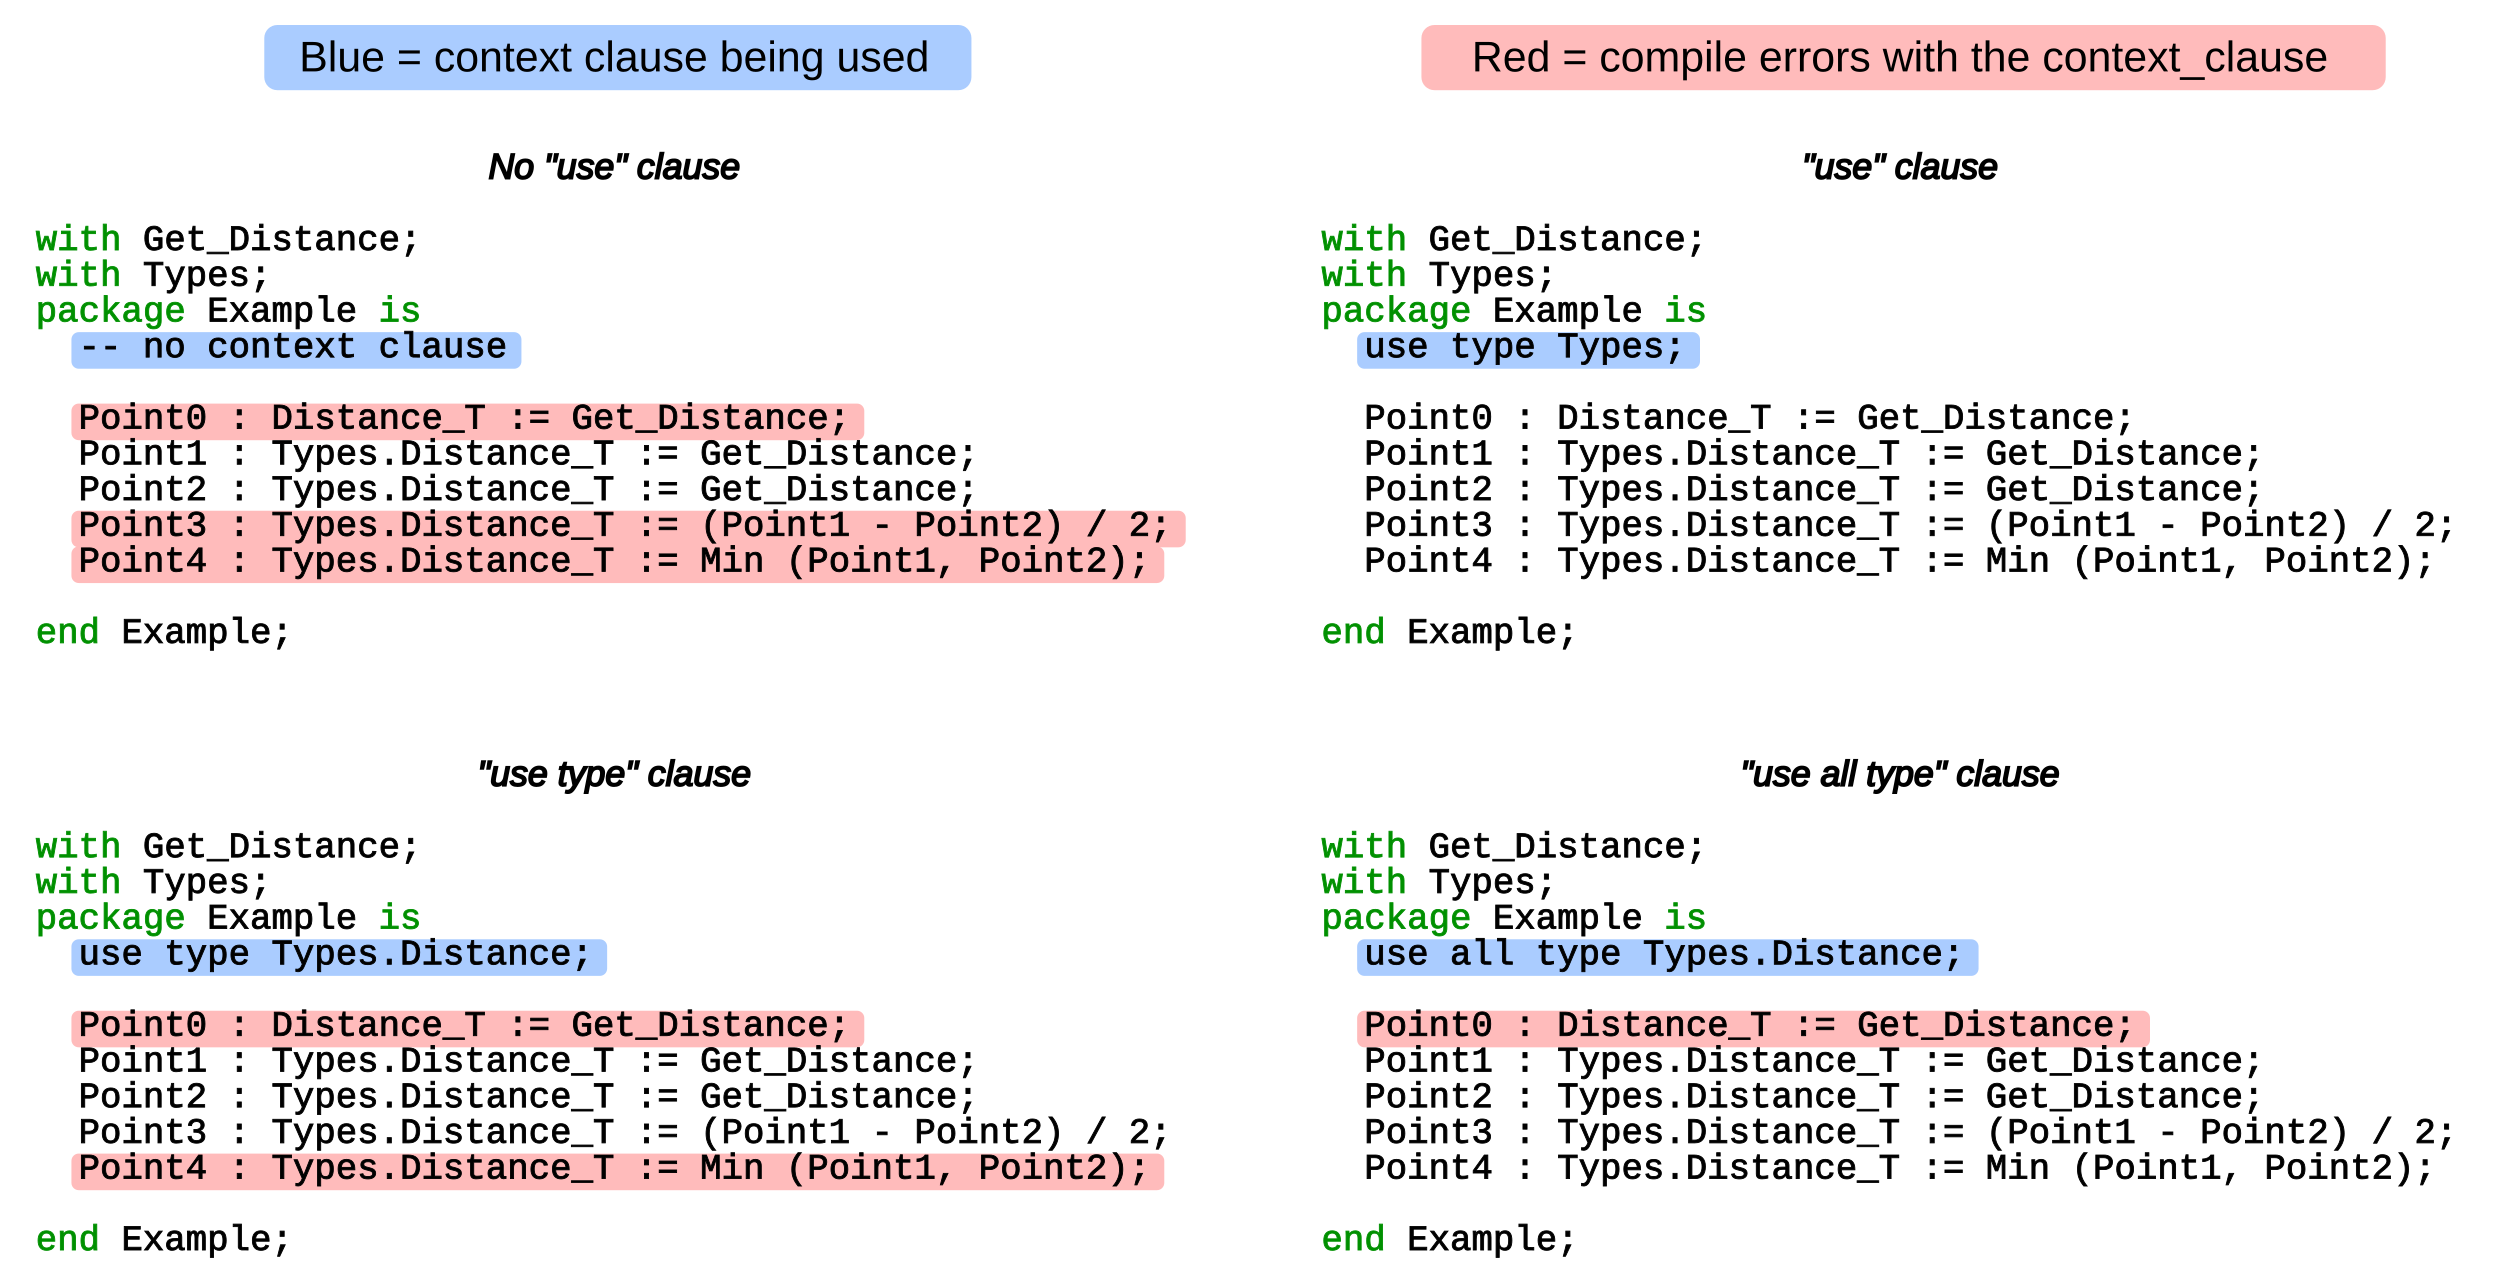
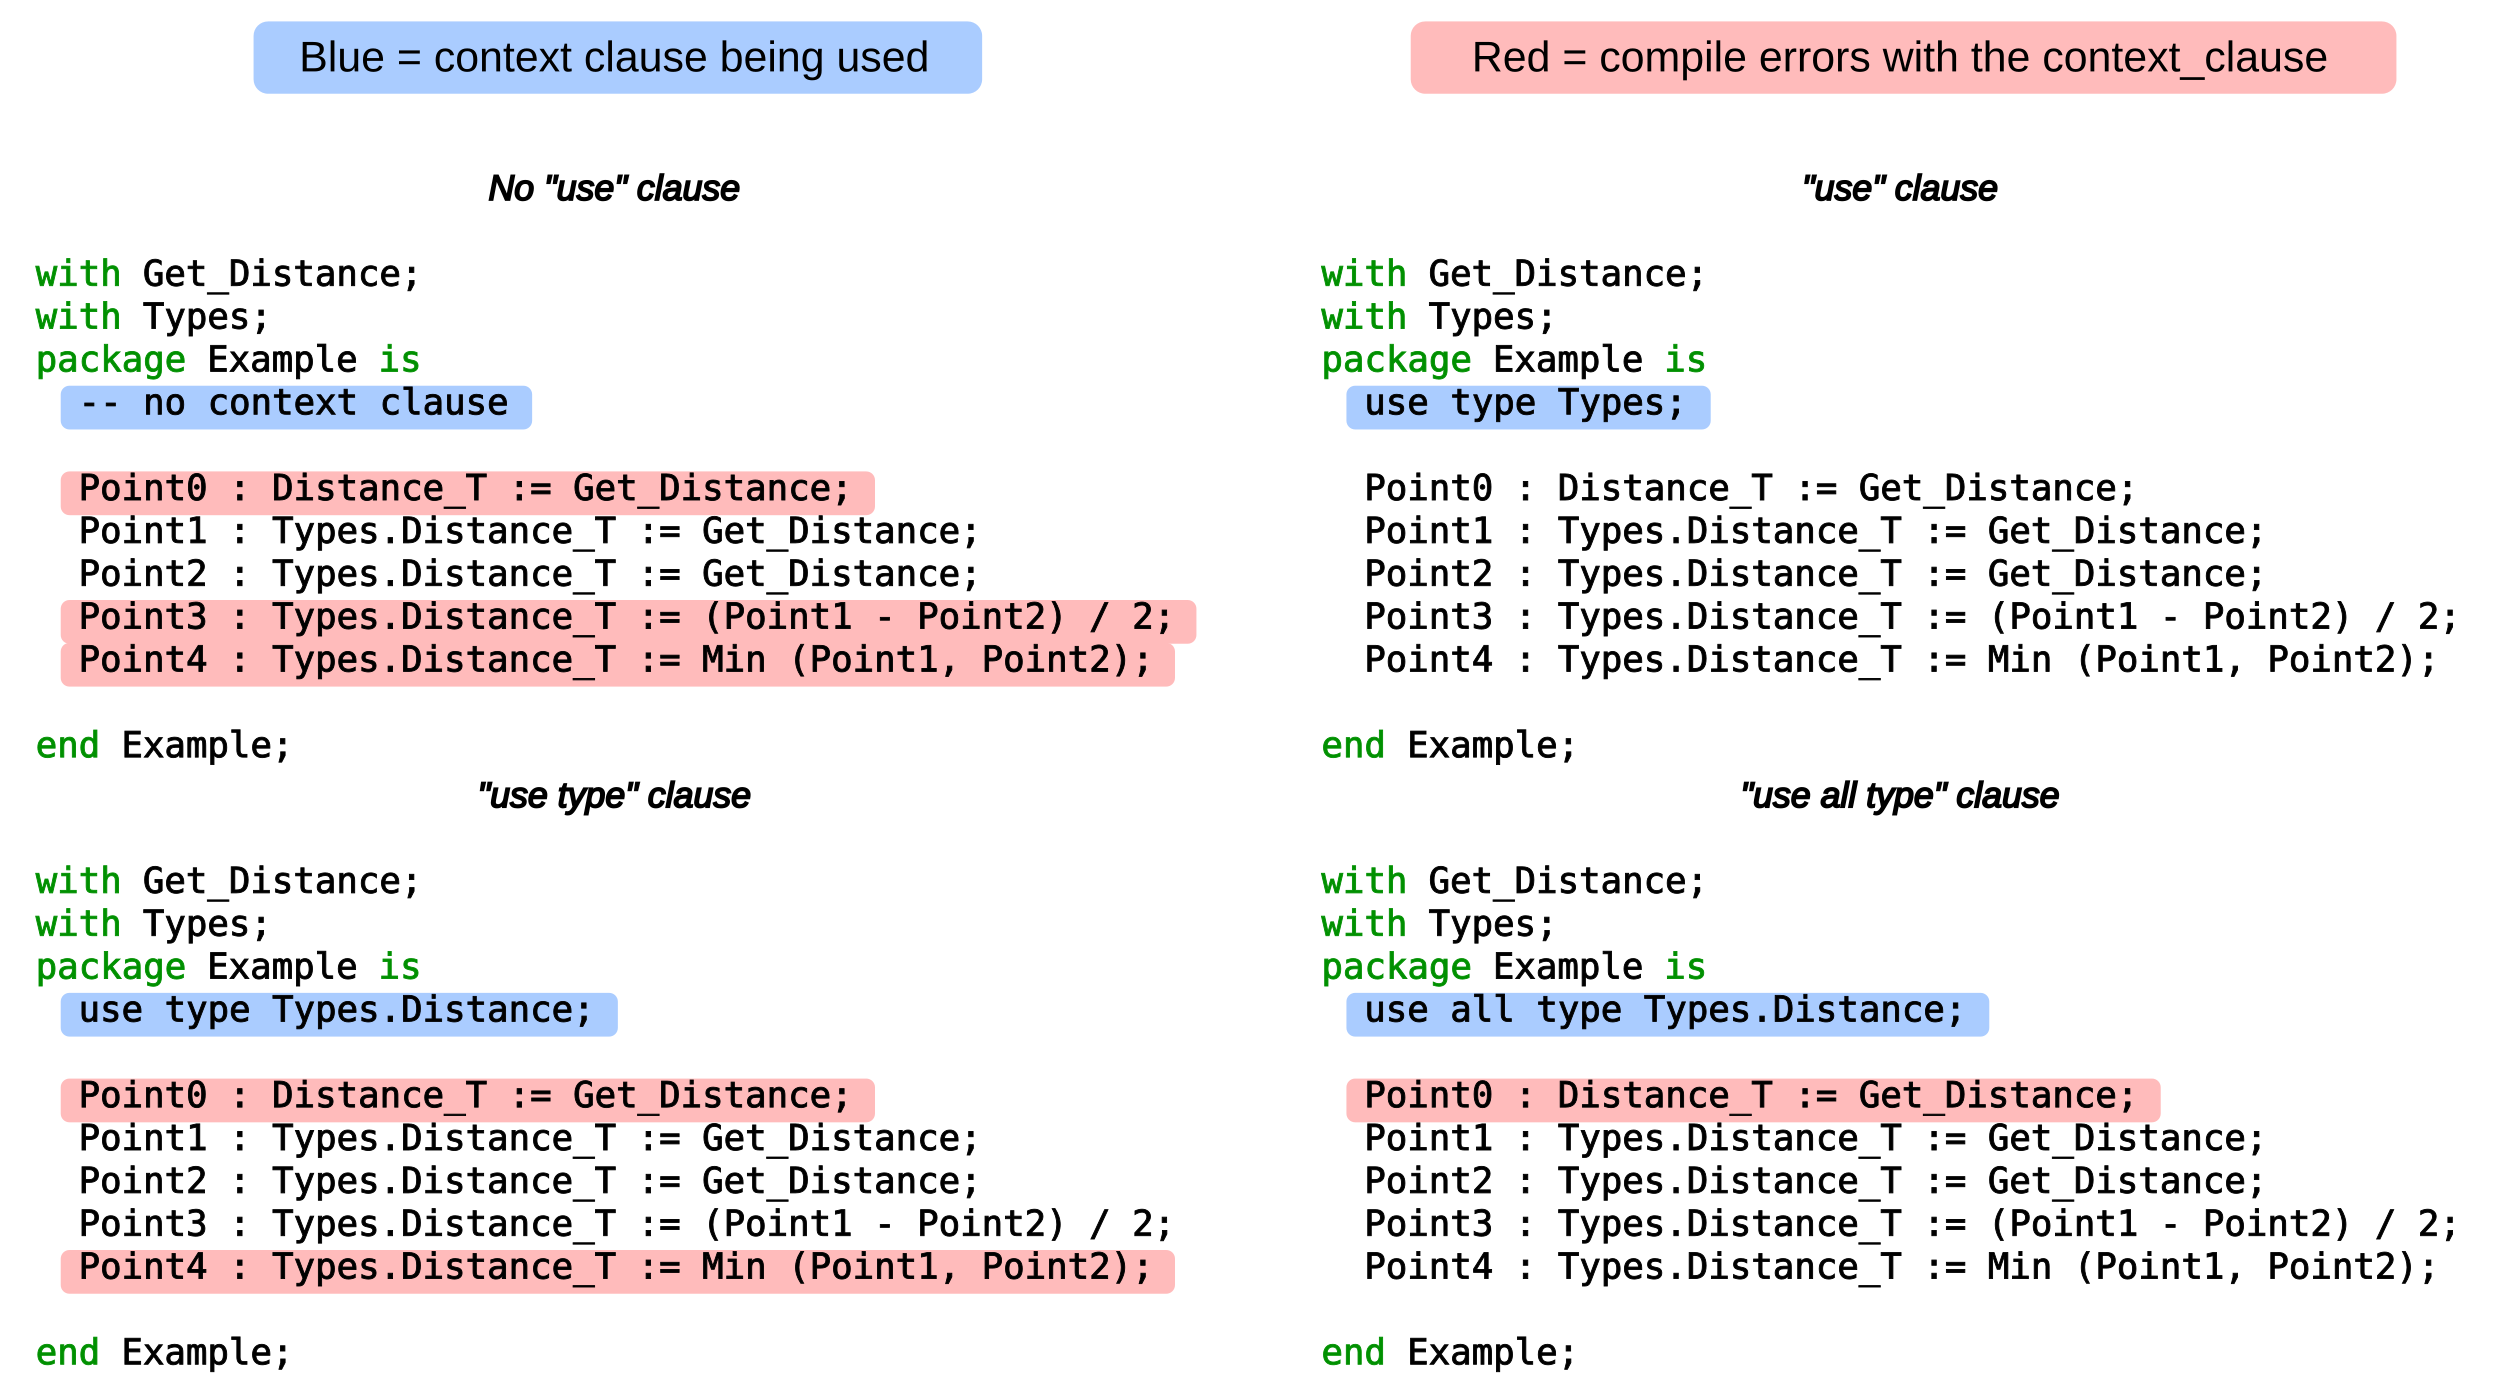
- <svg xmlns="http://www.w3.org/2000/svg" baseProfile="full" version="1.1" height="360" width="700">
-   <text xml:space="preserve" fill="#000000" stroke="#000000" stroke-width="0.25" text-align="left" font-size="10px" font-family="Courier New" font-weight="normal" x="10" y="70">
-     <tspan x="10" y="70" style="fill:#009000;stroke:#009000">with</tspan>
-     <tspan x="40.0" y="70" style="fill:#000000">Get_Distance;</tspan>
+ <svg xmlns="http://www.w3.org/2000/svg" baseProfile="full" version="1.1" height="390" width="700">
+   <text xml:space="preserve" fill="#000000" stroke="#000000" stroke-width="0.25" text-align="left" font-size="10px" font-family="Monospace" font-weight="normal" x="10" y="80">
+     <tspan x="10" y="80" style="fill:#009000;stroke:#009000">with</tspan>
+     <tspan x="40.0" y="80" style="fill:#000000">Get_Distance;</tspan>
  </text>
-   <text xml:space="preserve" fill="#000000" stroke="#000000" stroke-width="0.25" text-align="left" font-size="10px" font-family="Courier New" font-weight="normal" x="10" y="80">
-     <tspan x="10" y="80" style="fill:#009000;stroke:#009000">with</tspan>
-     <tspan x="40.0" y="80" style="fill:#000000">Types;</tspan>
+   <text xml:space="preserve" fill="#000000" stroke="#000000" stroke-width="0.25" text-align="left" font-size="10px" font-family="Monospace" font-weight="normal" x="10" y="92">
+     <tspan x="10" y="92" style="fill:#009000;stroke:#009000">with</tspan>
+     <tspan x="40.0" y="92" style="fill:#000000">Types;</tspan>
  </text>
-   <text xml:space="preserve" fill="#000000" stroke="#000000" stroke-width="0.25" text-align="left" font-size="10px" font-family="Courier New" font-weight="normal" x="10" y="90">
-     <tspan x="10" y="90" style="fill:#009000;stroke:#009000">package</tspan>
-     <tspan x="58.0" y="90" style="fill:#000000">Example</tspan>
-     <tspan x="106.0" y="90" style="fill:#009000;stroke:#009000">is</tspan>
+   <text xml:space="preserve" fill="#000000" stroke="#000000" stroke-width="0.25" text-align="left" font-size="10px" font-family="Monospace" font-weight="normal" x="10" y="104">
+     <tspan x="10" y="104" style="fill:#009000;stroke:#009000">package</tspan>
+     <tspan x="58.0" y="104" style="fill:#000000">Example</tspan>
+     <tspan x="106.0" y="104" style="fill:#009000;stroke:#009000">is</tspan>
  </text>
-   <rect fill="#aaccff" stroke="none" rx="2.05" ry="2.05" height="10.25" width="126.0" x="20.0" y="93.0" />
-   <text xml:space="preserve" fill="#000000" stroke="#000000" stroke-width="0.25" text-align="left" font-size="10px" font-family="Courier New" font-weight="normal" x="22.0" y="100">-- no context clause</text>
-   <rect fill="#ffbbbb" stroke="none" rx="2.05" ry="2.05" height="10.25" width="222.0" x="20.0" y="113.0" />
-   <text xml:space="preserve" fill="#000000" stroke="#000000" stroke-width="0.25" text-align="left" font-size="10px" font-family="Courier New" font-weight="normal" x="22.0" y="120">Point0 : Distance_T := Get_Distance;</text>
-   <text xml:space="preserve" fill="#000000" stroke="#000000" stroke-width="0.25" text-align="left" font-size="10px" font-family="Courier New" font-weight="normal" x="22.0" y="130">Point1 : Types.Distance_T := Get_Distance;</text>
-   <text xml:space="preserve" fill="#000000" stroke="#000000" stroke-width="0.25" text-align="left" font-size="10px" font-family="Courier New" font-weight="normal" x="22.0" y="140">Point2 : Types.Distance_T := Get_Distance;</text>
-   <rect fill="#ffbbbb" stroke="none" rx="2.05" ry="2.05" height="10.25" width="312.0" x="20.0" y="143.0" />
-   <text xml:space="preserve" fill="#000000" stroke="#000000" stroke-width="0.25" text-align="left" font-size="10px" font-family="Courier New" font-weight="normal" x="22.0" y="150">Point3 : Types.Distance_T := (Point1 - Point2) / 2;</text>
-   <rect fill="#ffbbbb" stroke="none" rx="2.05" ry="2.05" height="10.25" width="306.0" x="20.0" y="153.0" />
-   <text xml:space="preserve" fill="#000000" stroke="#000000" stroke-width="0.25" text-align="left" font-size="10px" font-family="Courier New" font-weight="normal" x="22.0" y="160">Point4 : Types.Distance_T := Min (Point1, Point2);</text>
-   <text xml:space="preserve" fill="#000000" stroke="#000000" stroke-width="0.25" text-align="left" font-size="10px" font-family="Courier New" font-weight="normal" x="10" y="180">
-     <tspan x="10" y="180" style="fill:#009000;stroke:#009000">end</tspan>
-     <tspan x="34.0" y="180" style="fill:#000000">Example;</tspan>
+   <rect fill="#aaccff" stroke="none" rx="2.45" ry="2.45" height="12.25" width="132.0" x="17.0" y="108.0" />
+   <text xml:space="preserve" fill="#000000" stroke="#000000" stroke-width="0.25" text-align="left" font-size="10px" font-family="Monospace" font-weight="normal" x="22.0" y="116">-- no context clause</text>
+   <rect fill="#ffbbbb" stroke="none" rx="2.45" ry="2.45" height="12.25" width="228.0" x="17.0" y="132.0" />
+   <text xml:space="preserve" fill="#000000" stroke="#000000" stroke-width="0.25" text-align="left" font-size="10px" font-family="Monospace" font-weight="normal" x="22.0" y="140">Point0 : Distance_T := Get_Distance;</text>
+   <text xml:space="preserve" fill="#000000" stroke="#000000" stroke-width="0.25" text-align="left" font-size="10px" font-family="Monospace" font-weight="normal" x="22.0" y="152">Point1 : Types.Distance_T := Get_Distance;</text>
+   <text xml:space="preserve" fill="#000000" stroke="#000000" stroke-width="0.25" text-align="left" font-size="10px" font-family="Monospace" font-weight="normal" x="22.0" y="164">Point2 : Types.Distance_T := Get_Distance;</text>
+   <rect fill="#ffbbbb" stroke="none" rx="2.45" ry="2.45" height="12.25" width="318.0" x="17.0" y="168.0" />
+   <text xml:space="preserve" fill="#000000" stroke="#000000" stroke-width="0.25" text-align="left" font-size="10px" font-family="Monospace" font-weight="normal" x="22.0" y="176">Point3 : Types.Distance_T := (Point1 - Point2) / 2;</text>
+   <rect fill="#ffbbbb" stroke="none" rx="2.45" ry="2.45" height="12.25" width="312.0" x="17.0" y="180.0" />
+   <text xml:space="preserve" fill="#000000" stroke="#000000" stroke-width="0.25" text-align="left" font-size="10px" font-family="Monospace" font-weight="normal" x="22.0" y="188">Point4 : Types.Distance_T := Min (Point1, Point2);</text>
+   <text xml:space="preserve" fill="#000000" stroke="#000000" stroke-width="0.25" text-align="left" font-size="10px" font-family="Monospace" font-weight="normal" x="10" y="212">
+     <tspan x="10" y="212" style="fill:#009000;stroke:#009000">end</tspan>
+     <tspan x="34.0" y="212" style="fill:#000000">Example;</tspan>
  </text>
-   <text xml:space="preserve" fill="#000000" stroke="#000000" stroke-width="0.5" text-align="center" font-size="10px" font-family="Arial" font-weight="normal" font-style="italic" text-anchor="middle" x="172.0" y="50">No "use" clause</text>
-   <text xml:space="preserve" fill="#000000" stroke="#000000" stroke-width="0.25" text-align="left" font-size="10px" font-family="Courier New" font-weight="normal" x="10" y="240">
-     <tspan x="10" y="240" style="fill:#009000;stroke:#009000">with</tspan>
-     <tspan x="40.0" y="240" style="fill:#000000">Get_Distance;</tspan>
+   <text xml:space="preserve" fill="#000000" stroke="#000000" stroke-width="0.5" text-align="center" font-size="10px" font-family="Arial" font-weight="normal" font-style="italic" text-anchor="middle" x="172.0" y="56">No "use" clause</text>
+   <text xml:space="preserve" fill="#000000" stroke="#000000" stroke-width="0.25" text-align="left" font-size="10px" font-family="Monospace" font-weight="normal" x="10" y="250">
+     <tspan x="10" y="250" style="fill:#009000;stroke:#009000">with</tspan>
+     <tspan x="40.0" y="250" style="fill:#000000">Get_Distance;</tspan>
  </text>
-   <text xml:space="preserve" fill="#000000" stroke="#000000" stroke-width="0.25" text-align="left" font-size="10px" font-family="Courier New" font-weight="normal" x="10" y="250">
-     <tspan x="10" y="250" style="fill:#009000;stroke:#009000">with</tspan>
-     <tspan x="40.0" y="250" style="fill:#000000">Types;</tspan>
+   <text xml:space="preserve" fill="#000000" stroke="#000000" stroke-width="0.25" text-align="left" font-size="10px" font-family="Monospace" font-weight="normal" x="10" y="262">
+     <tspan x="10" y="262" style="fill:#009000;stroke:#009000">with</tspan>
+     <tspan x="40.0" y="262" style="fill:#000000">Types;</tspan>
  </text>
-   <text xml:space="preserve" fill="#000000" stroke="#000000" stroke-width="0.25" text-align="left" font-size="10px" font-family="Courier New" font-weight="normal" x="10" y="260">
-     <tspan x="10" y="260" style="fill:#009000;stroke:#009000">package</tspan>
-     <tspan x="58.0" y="260" style="fill:#000000">Example</tspan>
-     <tspan x="106.0" y="260" style="fill:#009000;stroke:#009000">is</tspan>
+   <text xml:space="preserve" fill="#000000" stroke="#000000" stroke-width="0.25" text-align="left" font-size="10px" font-family="Monospace" font-weight="normal" x="10" y="274">
+     <tspan x="10" y="274" style="fill:#009000;stroke:#009000">package</tspan>
+     <tspan x="58.0" y="274" style="fill:#000000">Example</tspan>
+     <tspan x="106.0" y="274" style="fill:#009000;stroke:#009000">is</tspan>
  </text>
-   <rect fill="#aaccff" stroke="none" rx="2.05" ry="2.05" height="10.25" width="150.0" x="20.0" y="263.0" />
-   <text xml:space="preserve" fill="#000000" stroke="#000000" stroke-width="0.25" text-align="left" font-size="10px" font-family="Courier New" font-weight="normal" x="22.0" y="270">use type Types.Distance;</text>
-   <rect fill="#ffbbbb" stroke="none" rx="2.05" ry="2.05" height="10.25" width="222.0" x="20.0" y="283.0" />
-   <text xml:space="preserve" fill="#000000" stroke="#000000" stroke-width="0.25" text-align="left" font-size="10px" font-family="Courier New" font-weight="normal" x="22.0" y="290">Point0 : Distance_T := Get_Distance;</text>
-   <text xml:space="preserve" fill="#000000" stroke="#000000" stroke-width="0.25" text-align="left" font-size="10px" font-family="Courier New" font-weight="normal" x="22.0" y="300">Point1 : Types.Distance_T := Get_Distance;</text>
-   <text xml:space="preserve" fill="#000000" stroke="#000000" stroke-width="0.25" text-align="left" font-size="10px" font-family="Courier New" font-weight="normal" x="22.0" y="310">Point2 : Types.Distance_T := Get_Distance;</text>
-   <text xml:space="preserve" fill="#000000" stroke="#000000" stroke-width="0.25" text-align="left" font-size="10px" font-family="Courier New" font-weight="normal" x="22.0" y="320">Point3 : Types.Distance_T := (Point1 - Point2) / 2;</text>
-   <rect fill="#ffbbbb" stroke="none" rx="2.05" ry="2.05" height="10.25" width="306.0" x="20.0" y="323.0" />
-   <text xml:space="preserve" fill="#000000" stroke="#000000" stroke-width="0.25" text-align="left" font-size="10px" font-family="Courier New" font-weight="normal" x="22.0" y="330">Point4 : Types.Distance_T := Min (Point1, Point2);</text>
-   <text xml:space="preserve" fill="#000000" stroke="#000000" stroke-width="0.25" text-align="left" font-size="10px" font-family="Courier New" font-weight="normal" x="10" y="350">
-     <tspan x="10" y="350" style="fill:#009000;stroke:#009000">end</tspan>
-     <tspan x="34.0" y="350" style="fill:#000000">Example;</tspan>
+   <rect fill="#aaccff" stroke="none" rx="2.45" ry="2.45" height="12.25" width="156.0" x="17.0" y="278.0" />
+   <text xml:space="preserve" fill="#000000" stroke="#000000" stroke-width="0.25" text-align="left" font-size="10px" font-family="Monospace" font-weight="normal" x="22.0" y="286">use type Types.Distance;</text>
+   <rect fill="#ffbbbb" stroke="none" rx="2.45" ry="2.45" height="12.25" width="228.0" x="17.0" y="302.0" />
+   <text xml:space="preserve" fill="#000000" stroke="#000000" stroke-width="0.25" text-align="left" font-size="10px" font-family="Monospace" font-weight="normal" x="22.0" y="310">Point0 : Distance_T := Get_Distance;</text>
+   <text xml:space="preserve" fill="#000000" stroke="#000000" stroke-width="0.25" text-align="left" font-size="10px" font-family="Monospace" font-weight="normal" x="22.0" y="322">Point1 : Types.Distance_T := Get_Distance;</text>
+   <text xml:space="preserve" fill="#000000" stroke="#000000" stroke-width="0.25" text-align="left" font-size="10px" font-family="Monospace" font-weight="normal" x="22.0" y="334">Point2 : Types.Distance_T := Get_Distance;</text>
+   <text xml:space="preserve" fill="#000000" stroke="#000000" stroke-width="0.25" text-align="left" font-size="10px" font-family="Monospace" font-weight="normal" x="22.0" y="346">Point3 : Types.Distance_T := (Point1 - Point2) / 2;</text>
+   <rect fill="#ffbbbb" stroke="none" rx="2.45" ry="2.45" height="12.25" width="312.0" x="17.0" y="350.0" />
+   <text xml:space="preserve" fill="#000000" stroke="#000000" stroke-width="0.25" text-align="left" font-size="10px" font-family="Monospace" font-weight="normal" x="22.0" y="358">Point4 : Types.Distance_T := Min (Point1, Point2);</text>
+   <text xml:space="preserve" fill="#000000" stroke="#000000" stroke-width="0.25" text-align="left" font-size="10px" font-family="Monospace" font-weight="normal" x="10" y="382">
+     <tspan x="10" y="382" style="fill:#009000;stroke:#009000">end</tspan>
+     <tspan x="34.0" y="382" style="fill:#000000">Example;</tspan>
  </text>
-   <text xml:space="preserve" fill="#000000" stroke="#000000" stroke-width="0.5" text-align="center" font-size="10px" font-family="Arial" font-weight="normal" font-style="italic" text-anchor="middle" x="172.0" y="220">"use type" clause</text>
-   <text xml:space="preserve" fill="#000000" stroke="#000000" stroke-width="0.25" text-align="left" font-size="10px" font-family="Courier New" font-weight="normal" x="370" y="70">
-     <tspan x="370" y="70" style="fill:#009000;stroke:#009000">with</tspan>
-     <tspan x="400.0" y="70" style="fill:#000000">Get_Distance;</tspan>
+   <text xml:space="preserve" fill="#000000" stroke="#000000" stroke-width="0.5" text-align="center" font-size="10px" font-family="Arial" font-weight="normal" font-style="italic" text-anchor="middle" x="172.0" y="226">"use type" clause</text>
+   <text xml:space="preserve" fill="#000000" stroke="#000000" stroke-width="0.25" text-align="left" font-size="10px" font-family="Monospace" font-weight="normal" x="370" y="80">
+     <tspan x="370" y="80" style="fill:#009000;stroke:#009000">with</tspan>
+     <tspan x="400.0" y="80" style="fill:#000000">Get_Distance;</tspan>
  </text>
-   <text xml:space="preserve" fill="#000000" stroke="#000000" stroke-width="0.25" text-align="left" font-size="10px" font-family="Courier New" font-weight="normal" x="370" y="80">
-     <tspan x="370" y="80" style="fill:#009000;stroke:#009000">with</tspan>
-     <tspan x="400.0" y="80" style="fill:#000000">Types;</tspan>
+   <text xml:space="preserve" fill="#000000" stroke="#000000" stroke-width="0.25" text-align="left" font-size="10px" font-family="Monospace" font-weight="normal" x="370" y="92">
+     <tspan x="370" y="92" style="fill:#009000;stroke:#009000">with</tspan>
+     <tspan x="400.0" y="92" style="fill:#000000">Types;</tspan>
  </text>
-   <text xml:space="preserve" fill="#000000" stroke="#000000" stroke-width="0.25" text-align="left" font-size="10px" font-family="Courier New" font-weight="normal" x="370" y="90">
-     <tspan x="370" y="90" style="fill:#009000;stroke:#009000">package</tspan>
-     <tspan x="418.0" y="90" style="fill:#000000">Example</tspan>
-     <tspan x="466.0" y="90" style="fill:#009000;stroke:#009000">is</tspan>
+   <text xml:space="preserve" fill="#000000" stroke="#000000" stroke-width="0.25" text-align="left" font-size="10px" font-family="Monospace" font-weight="normal" x="370" y="104">
+     <tspan x="370" y="104" style="fill:#009000;stroke:#009000">package</tspan>
+     <tspan x="418.0" y="104" style="fill:#000000">Example</tspan>
+     <tspan x="466.0" y="104" style="fill:#009000;stroke:#009000">is</tspan>
  </text>
-   <rect fill="#aaccff" stroke="none" rx="2.05" ry="2.05" height="10.25" width="96.0" x="380.0" y="93.0" />
-   <text xml:space="preserve" fill="#000000" stroke="#000000" stroke-width="0.25" text-align="left" font-size="10px" font-family="Courier New" font-weight="normal" x="382.0" y="100">use type Types;</text>
-   <text xml:space="preserve" fill="#000000" stroke="#000000" stroke-width="0.25" text-align="left" font-size="10px" font-family="Courier New" font-weight="normal" x="382.0" y="120">Point0 : Distance_T := Get_Distance;</text>
-   <text xml:space="preserve" fill="#000000" stroke="#000000" stroke-width="0.25" text-align="left" font-size="10px" font-family="Courier New" font-weight="normal" x="382.0" y="130">Point1 : Types.Distance_T := Get_Distance;</text>
-   <text xml:space="preserve" fill="#000000" stroke="#000000" stroke-width="0.25" text-align="left" font-size="10px" font-family="Courier New" font-weight="normal" x="382.0" y="140">Point2 : Types.Distance_T := Get_Distance;</text>
-   <text xml:space="preserve" fill="#000000" stroke="#000000" stroke-width="0.25" text-align="left" font-size="10px" font-family="Courier New" font-weight="normal" x="382.0" y="150">Point3 : Types.Distance_T := (Point1 - Point2) / 2;</text>
-   <text xml:space="preserve" fill="#000000" stroke="#000000" stroke-width="0.25" text-align="left" font-size="10px" font-family="Courier New" font-weight="normal" x="382.0" y="160">Point4 : Types.Distance_T := Min (Point1, Point2);</text>
-   <text xml:space="preserve" fill="#000000" stroke="#000000" stroke-width="0.25" text-align="left" font-size="10px" font-family="Courier New" font-weight="normal" x="370" y="180">
-     <tspan x="370" y="180" style="fill:#009000;stroke:#009000">end</tspan>
-     <tspan x="394.0" y="180" style="fill:#000000">Example;</tspan>
+   <rect fill="#aaccff" stroke="none" rx="2.45" ry="2.45" height="12.25" width="102.0" x="377.0" y="108.0" />
+   <text xml:space="preserve" fill="#000000" stroke="#000000" stroke-width="0.25" text-align="left" font-size="10px" font-family="Monospace" font-weight="normal" x="382.0" y="116">use type Types;</text>
+   <text xml:space="preserve" fill="#000000" stroke="#000000" stroke-width="0.25" text-align="left" font-size="10px" font-family="Monospace" font-weight="normal" x="382.0" y="140">Point0 : Distance_T := Get_Distance;</text>
+   <text xml:space="preserve" fill="#000000" stroke="#000000" stroke-width="0.25" text-align="left" font-size="10px" font-family="Monospace" font-weight="normal" x="382.0" y="152">Point1 : Types.Distance_T := Get_Distance;</text>
+   <text xml:space="preserve" fill="#000000" stroke="#000000" stroke-width="0.25" text-align="left" font-size="10px" font-family="Monospace" font-weight="normal" x="382.0" y="164">Point2 : Types.Distance_T := Get_Distance;</text>
+   <text xml:space="preserve" fill="#000000" stroke="#000000" stroke-width="0.25" text-align="left" font-size="10px" font-family="Monospace" font-weight="normal" x="382.0" y="176">Point3 : Types.Distance_T := (Point1 - Point2) / 2;</text>
+   <text xml:space="preserve" fill="#000000" stroke="#000000" stroke-width="0.25" text-align="left" font-size="10px" font-family="Monospace" font-weight="normal" x="382.0" y="188">Point4 : Types.Distance_T := Min (Point1, Point2);</text>
+   <text xml:space="preserve" fill="#000000" stroke="#000000" stroke-width="0.25" text-align="left" font-size="10px" font-family="Monospace" font-weight="normal" x="370" y="212">
+     <tspan x="370" y="212" style="fill:#009000;stroke:#009000">end</tspan>
+     <tspan x="394.0" y="212" style="fill:#000000">Example;</tspan>
  </text>
-   <text xml:space="preserve" fill="#000000" stroke="#000000" stroke-width="0.5" text-align="center" font-size="10px" font-family="Arial" font-weight="normal" font-style="italic" text-anchor="middle" x="532.0" y="50">"use" clause</text>
-   <text xml:space="preserve" fill="#000000" stroke="#000000" stroke-width="0.25" text-align="left" font-size="10px" font-family="Courier New" font-weight="normal" x="370" y="240">
-     <tspan x="370" y="240" style="fill:#009000;stroke:#009000">with</tspan>
-     <tspan x="400.0" y="240" style="fill:#000000">Get_Distance;</tspan>
+   <text xml:space="preserve" fill="#000000" stroke="#000000" stroke-width="0.5" text-align="center" font-size="10px" font-family="Arial" font-weight="normal" font-style="italic" text-anchor="middle" x="532.0" y="56">"use" clause</text>
+   <text xml:space="preserve" fill="#000000" stroke="#000000" stroke-width="0.25" text-align="left" font-size="10px" font-family="Monospace" font-weight="normal" x="370" y="250">
+     <tspan x="370" y="250" style="fill:#009000;stroke:#009000">with</tspan>
+     <tspan x="400.0" y="250" style="fill:#000000">Get_Distance;</tspan>
  </text>
-   <text xml:space="preserve" fill="#000000" stroke="#000000" stroke-width="0.25" text-align="left" font-size="10px" font-family="Courier New" font-weight="normal" x="370" y="250">
-     <tspan x="370" y="250" style="fill:#009000;stroke:#009000">with</tspan>
-     <tspan x="400.0" y="250" style="fill:#000000">Types;</tspan>
+   <text xml:space="preserve" fill="#000000" stroke="#000000" stroke-width="0.25" text-align="left" font-size="10px" font-family="Monospace" font-weight="normal" x="370" y="262">
+     <tspan x="370" y="262" style="fill:#009000;stroke:#009000">with</tspan>
+     <tspan x="400.0" y="262" style="fill:#000000">Types;</tspan>
  </text>
-   <text xml:space="preserve" fill="#000000" stroke="#000000" stroke-width="0.25" text-align="left" font-size="10px" font-family="Courier New" font-weight="normal" x="370" y="260">
-     <tspan x="370" y="260" style="fill:#009000;stroke:#009000">package</tspan>
-     <tspan x="418.0" y="260" style="fill:#000000">Example</tspan>
-     <tspan x="466.0" y="260" style="fill:#009000;stroke:#009000">is</tspan>
+   <text xml:space="preserve" fill="#000000" stroke="#000000" stroke-width="0.25" text-align="left" font-size="10px" font-family="Monospace" font-weight="normal" x="370" y="274">
+     <tspan x="370" y="274" style="fill:#009000;stroke:#009000">package</tspan>
+     <tspan x="418.0" y="274" style="fill:#000000">Example</tspan>
+     <tspan x="466.0" y="274" style="fill:#009000;stroke:#009000">is</tspan>
  </text>
-   <rect fill="#aaccff" stroke="none" rx="2.05" ry="2.05" height="10.25" width="174.0" x="380.0" y="263.0" />
-   <text xml:space="preserve" fill="#000000" stroke="#000000" stroke-width="0.25" text-align="left" font-size="10px" font-family="Courier New" font-weight="normal" x="382.0" y="270">use all type Types.Distance;</text>
-   <rect fill="#ffbbbb" stroke="none" rx="2.05" ry="2.05" height="10.25" width="222.0" x="380.0" y="283.0" />
-   <text xml:space="preserve" fill="#000000" stroke="#000000" stroke-width="0.25" text-align="left" font-size="10px" font-family="Courier New" font-weight="normal" x="382.0" y="290">Point0 : Distance_T := Get_Distance;</text>
-   <text xml:space="preserve" fill="#000000" stroke="#000000" stroke-width="0.25" text-align="left" font-size="10px" font-family="Courier New" font-weight="normal" x="382.0" y="300">Point1 : Types.Distance_T := Get_Distance;</text>
-   <text xml:space="preserve" fill="#000000" stroke="#000000" stroke-width="0.25" text-align="left" font-size="10px" font-family="Courier New" font-weight="normal" x="382.0" y="310">Point2 : Types.Distance_T := Get_Distance;</text>
-   <text xml:space="preserve" fill="#000000" stroke="#000000" stroke-width="0.25" text-align="left" font-size="10px" font-family="Courier New" font-weight="normal" x="382.0" y="320">Point3 : Types.Distance_T := (Point1 - Point2) / 2;</text>
-   <text xml:space="preserve" fill="#000000" stroke="#000000" stroke-width="0.25" text-align="left" font-size="10px" font-family="Courier New" font-weight="normal" x="382.0" y="330">Point4 : Types.Distance_T := Min (Point1, Point2);</text>
-   <text xml:space="preserve" fill="#000000" stroke="#000000" stroke-width="0.25" text-align="left" font-size="10px" font-family="Courier New" font-weight="normal" x="370" y="350">
-     <tspan x="370" y="350" style="fill:#009000;stroke:#009000">end</tspan>
-     <tspan x="394.0" y="350" style="fill:#000000">Example;</tspan>
+   <rect fill="#aaccff" stroke="none" rx="2.45" ry="2.45" height="12.25" width="180.0" x="377.0" y="278.0" />
+   <text xml:space="preserve" fill="#000000" stroke="#000000" stroke-width="0.25" text-align="left" font-size="10px" font-family="Monospace" font-weight="normal" x="382.0" y="286">use all type Types.Distance;</text>
+   <rect fill="#ffbbbb" stroke="none" rx="2.45" ry="2.45" height="12.25" width="228.0" x="377.0" y="302.0" />
+   <text xml:space="preserve" fill="#000000" stroke="#000000" stroke-width="0.25" text-align="left" font-size="10px" font-family="Monospace" font-weight="normal" x="382.0" y="310">Point0 : Distance_T := Get_Distance;</text>
+   <text xml:space="preserve" fill="#000000" stroke="#000000" stroke-width="0.25" text-align="left" font-size="10px" font-family="Monospace" font-weight="normal" x="382.0" y="322">Point1 : Types.Distance_T := Get_Distance;</text>
+   <text xml:space="preserve" fill="#000000" stroke="#000000" stroke-width="0.25" text-align="left" font-size="10px" font-family="Monospace" font-weight="normal" x="382.0" y="334">Point2 : Types.Distance_T := Get_Distance;</text>
+   <text xml:space="preserve" fill="#000000" stroke="#000000" stroke-width="0.25" text-align="left" font-size="10px" font-family="Monospace" font-weight="normal" x="382.0" y="346">Point3 : Types.Distance_T := (Point1 - Point2) / 2;</text>
+   <text xml:space="preserve" fill="#000000" stroke="#000000" stroke-width="0.25" text-align="left" font-size="10px" font-family="Monospace" font-weight="normal" x="382.0" y="358">Point4 : Types.Distance_T := Min (Point1, Point2);</text>
+   <text xml:space="preserve" fill="#000000" stroke="#000000" stroke-width="0.25" text-align="left" font-size="10px" font-family="Monospace" font-weight="normal" x="370" y="382">
+     <tspan x="370" y="382" style="fill:#009000;stroke:#009000">end</tspan>
+     <tspan x="394.0" y="382" style="fill:#000000">Example;</tspan>
  </text>
-   <text xml:space="preserve" fill="#000000" stroke="#000000" stroke-width="0.5" text-align="center" font-size="10px" font-family="Arial" font-weight="normal" font-style="italic" text-anchor="middle" x="532.0" y="220">"use all type" clause</text>
-   <rect fill="#aaccff" stroke="none" rx="3.65" ry="3.65" height="18.25" width="198.0" x="74.0" y="7.0" />
+   <text xml:space="preserve" fill="#000000" stroke="#000000" stroke-width="0.5" text-align="center" font-size="10px" font-family="Arial" font-weight="normal" font-style="italic" text-anchor="middle" x="532.0" y="226">"use all type" clause</text>
+   <rect fill="#aaccff" stroke="none" rx="4.05" ry="4.05" height="20.25" width="204.0" x="71.0" y="6.0" />
  <text xml:space="preserve" fill="#000000" stroke="none" text-align="center" font-size="12px" font-family="Arial" font-weight="normal" text-anchor="middle" x="172.0" y="20">Blue = context clause being used</text>
-   <rect fill="#ffbbbb" stroke="none" rx="3.65" ry="3.65" height="18.25" width="270.0" x="398.0" y="7.0" />
+   <rect fill="#ffbbbb" stroke="none" rx="4.05" ry="4.05" height="20.25" width="276.0" x="395.0" y="6.0" />
  <text xml:space="preserve" fill="#000000" stroke="none" text-align="center" font-size="12px" font-family="Arial" font-weight="normal" text-anchor="middle" x="532.0" y="20">Red = compile errors with the context_clause</text>
</svg>
